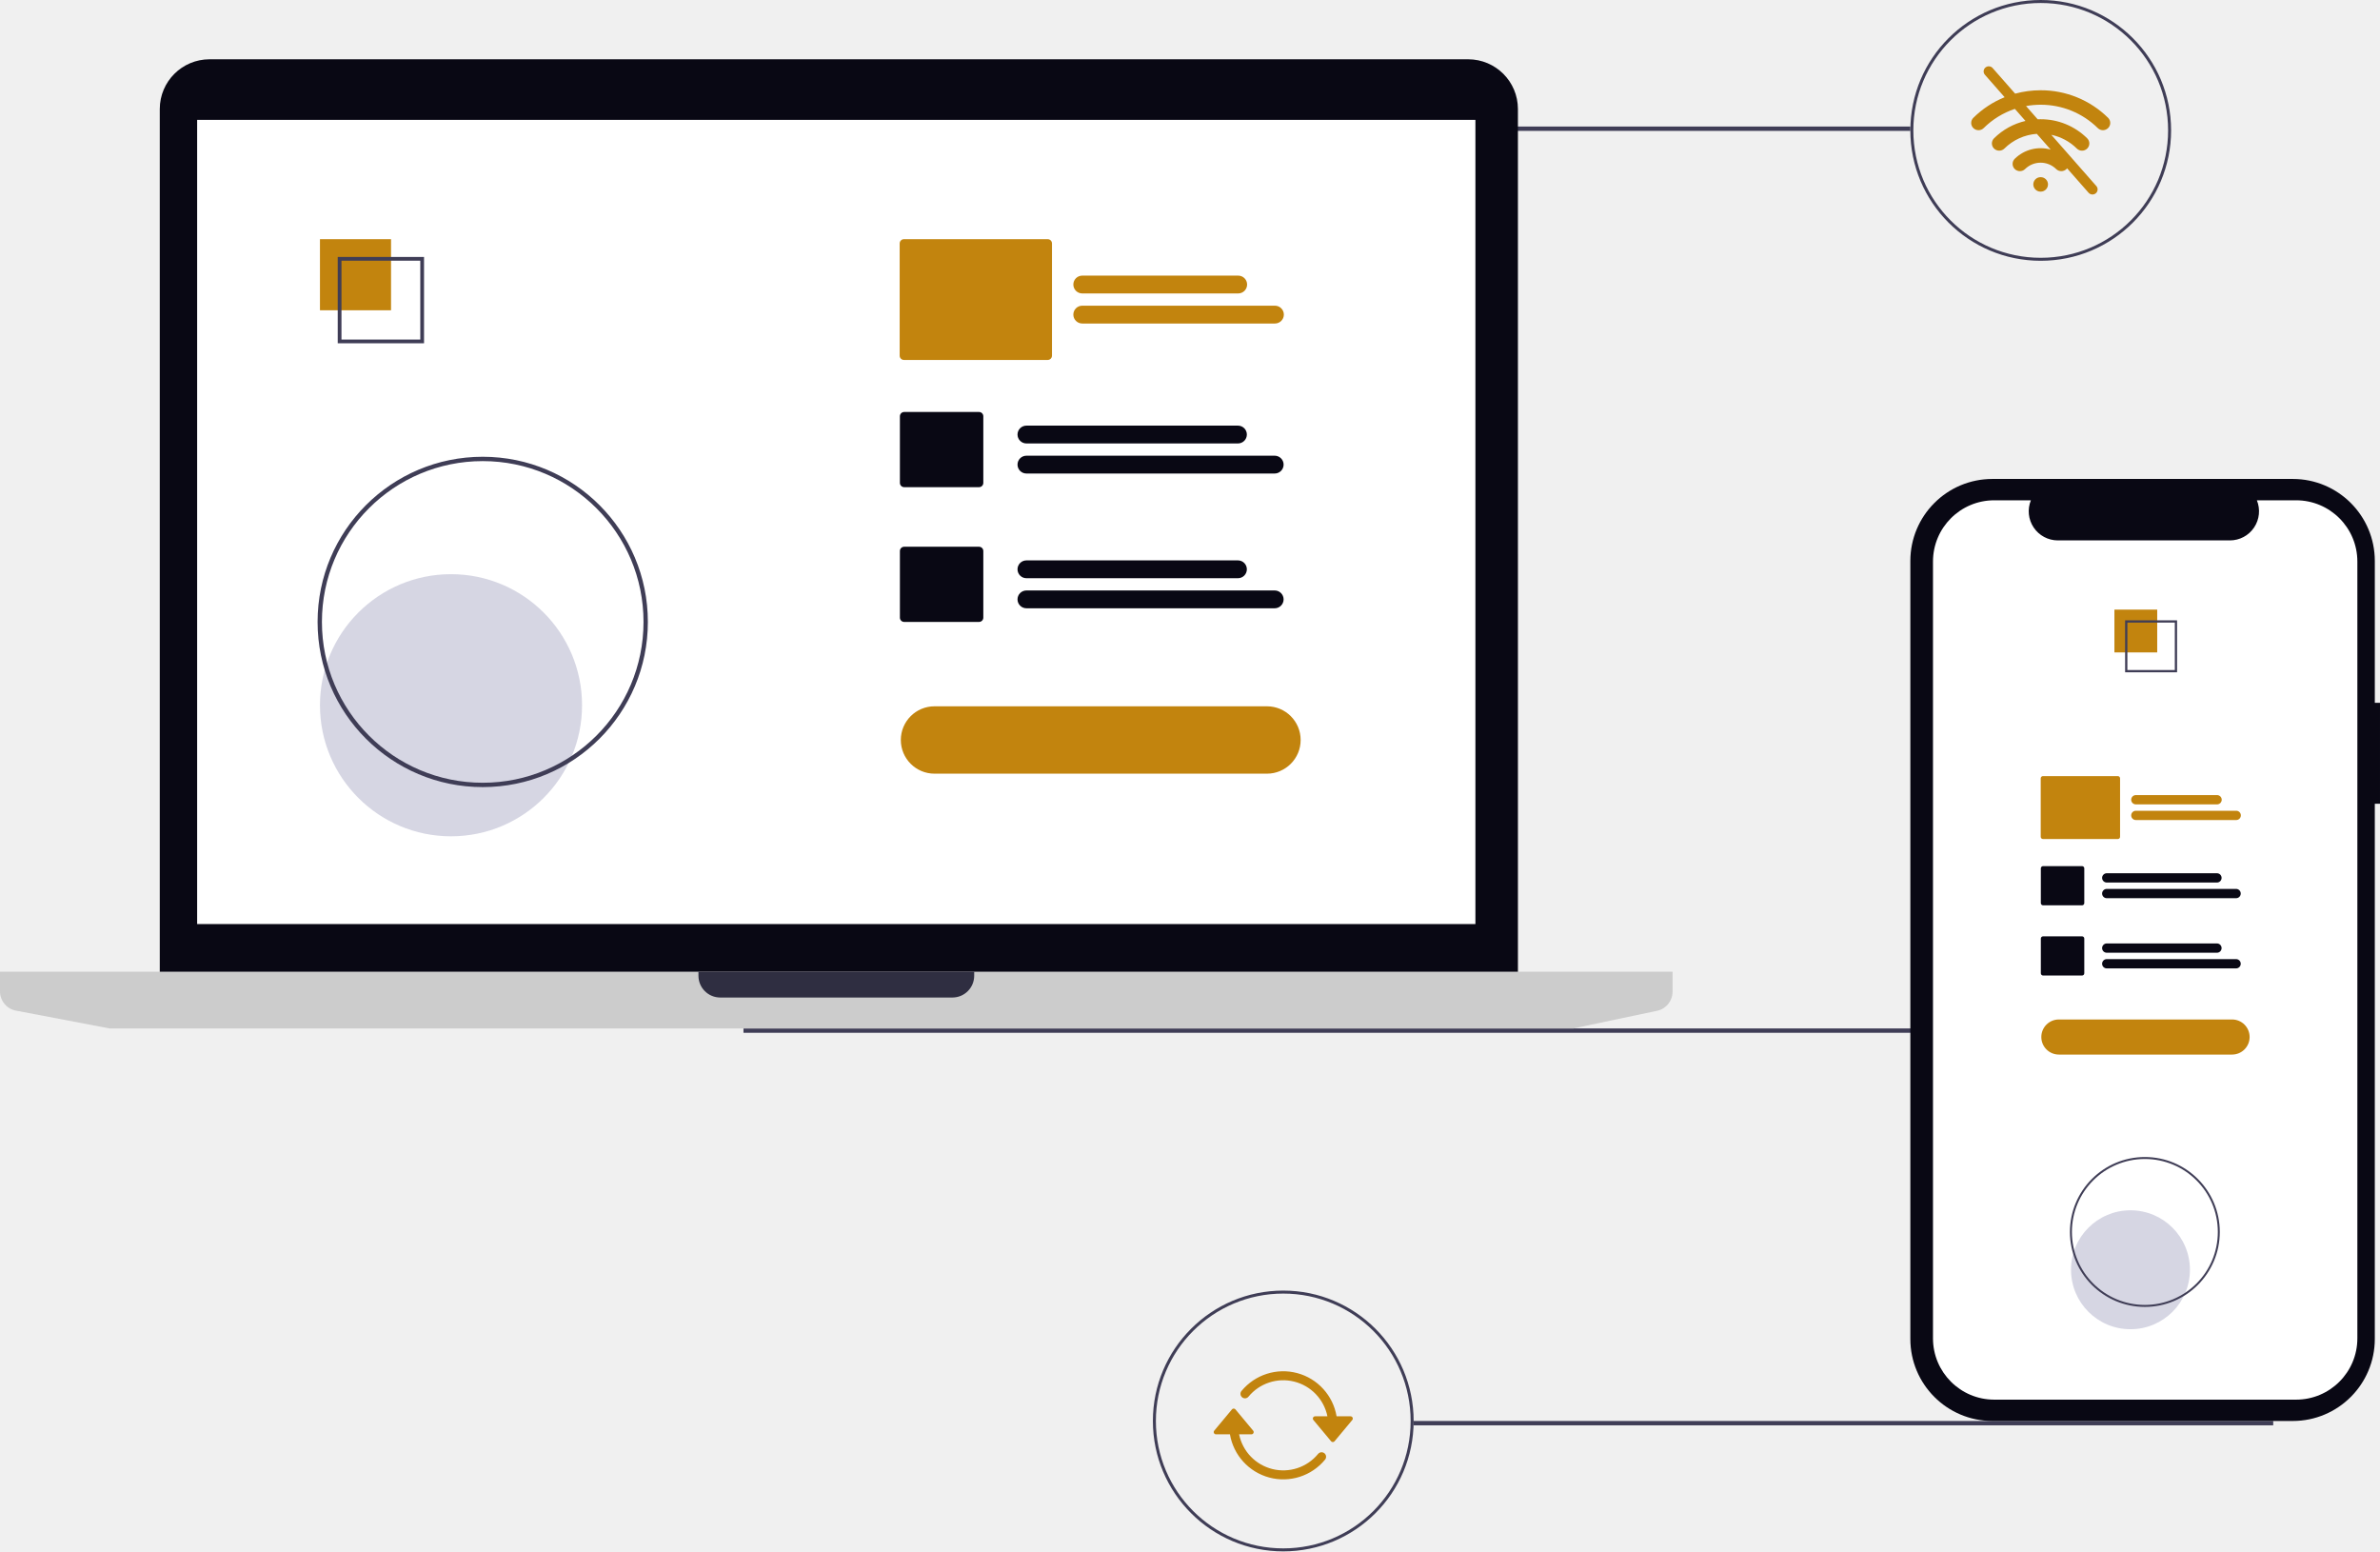
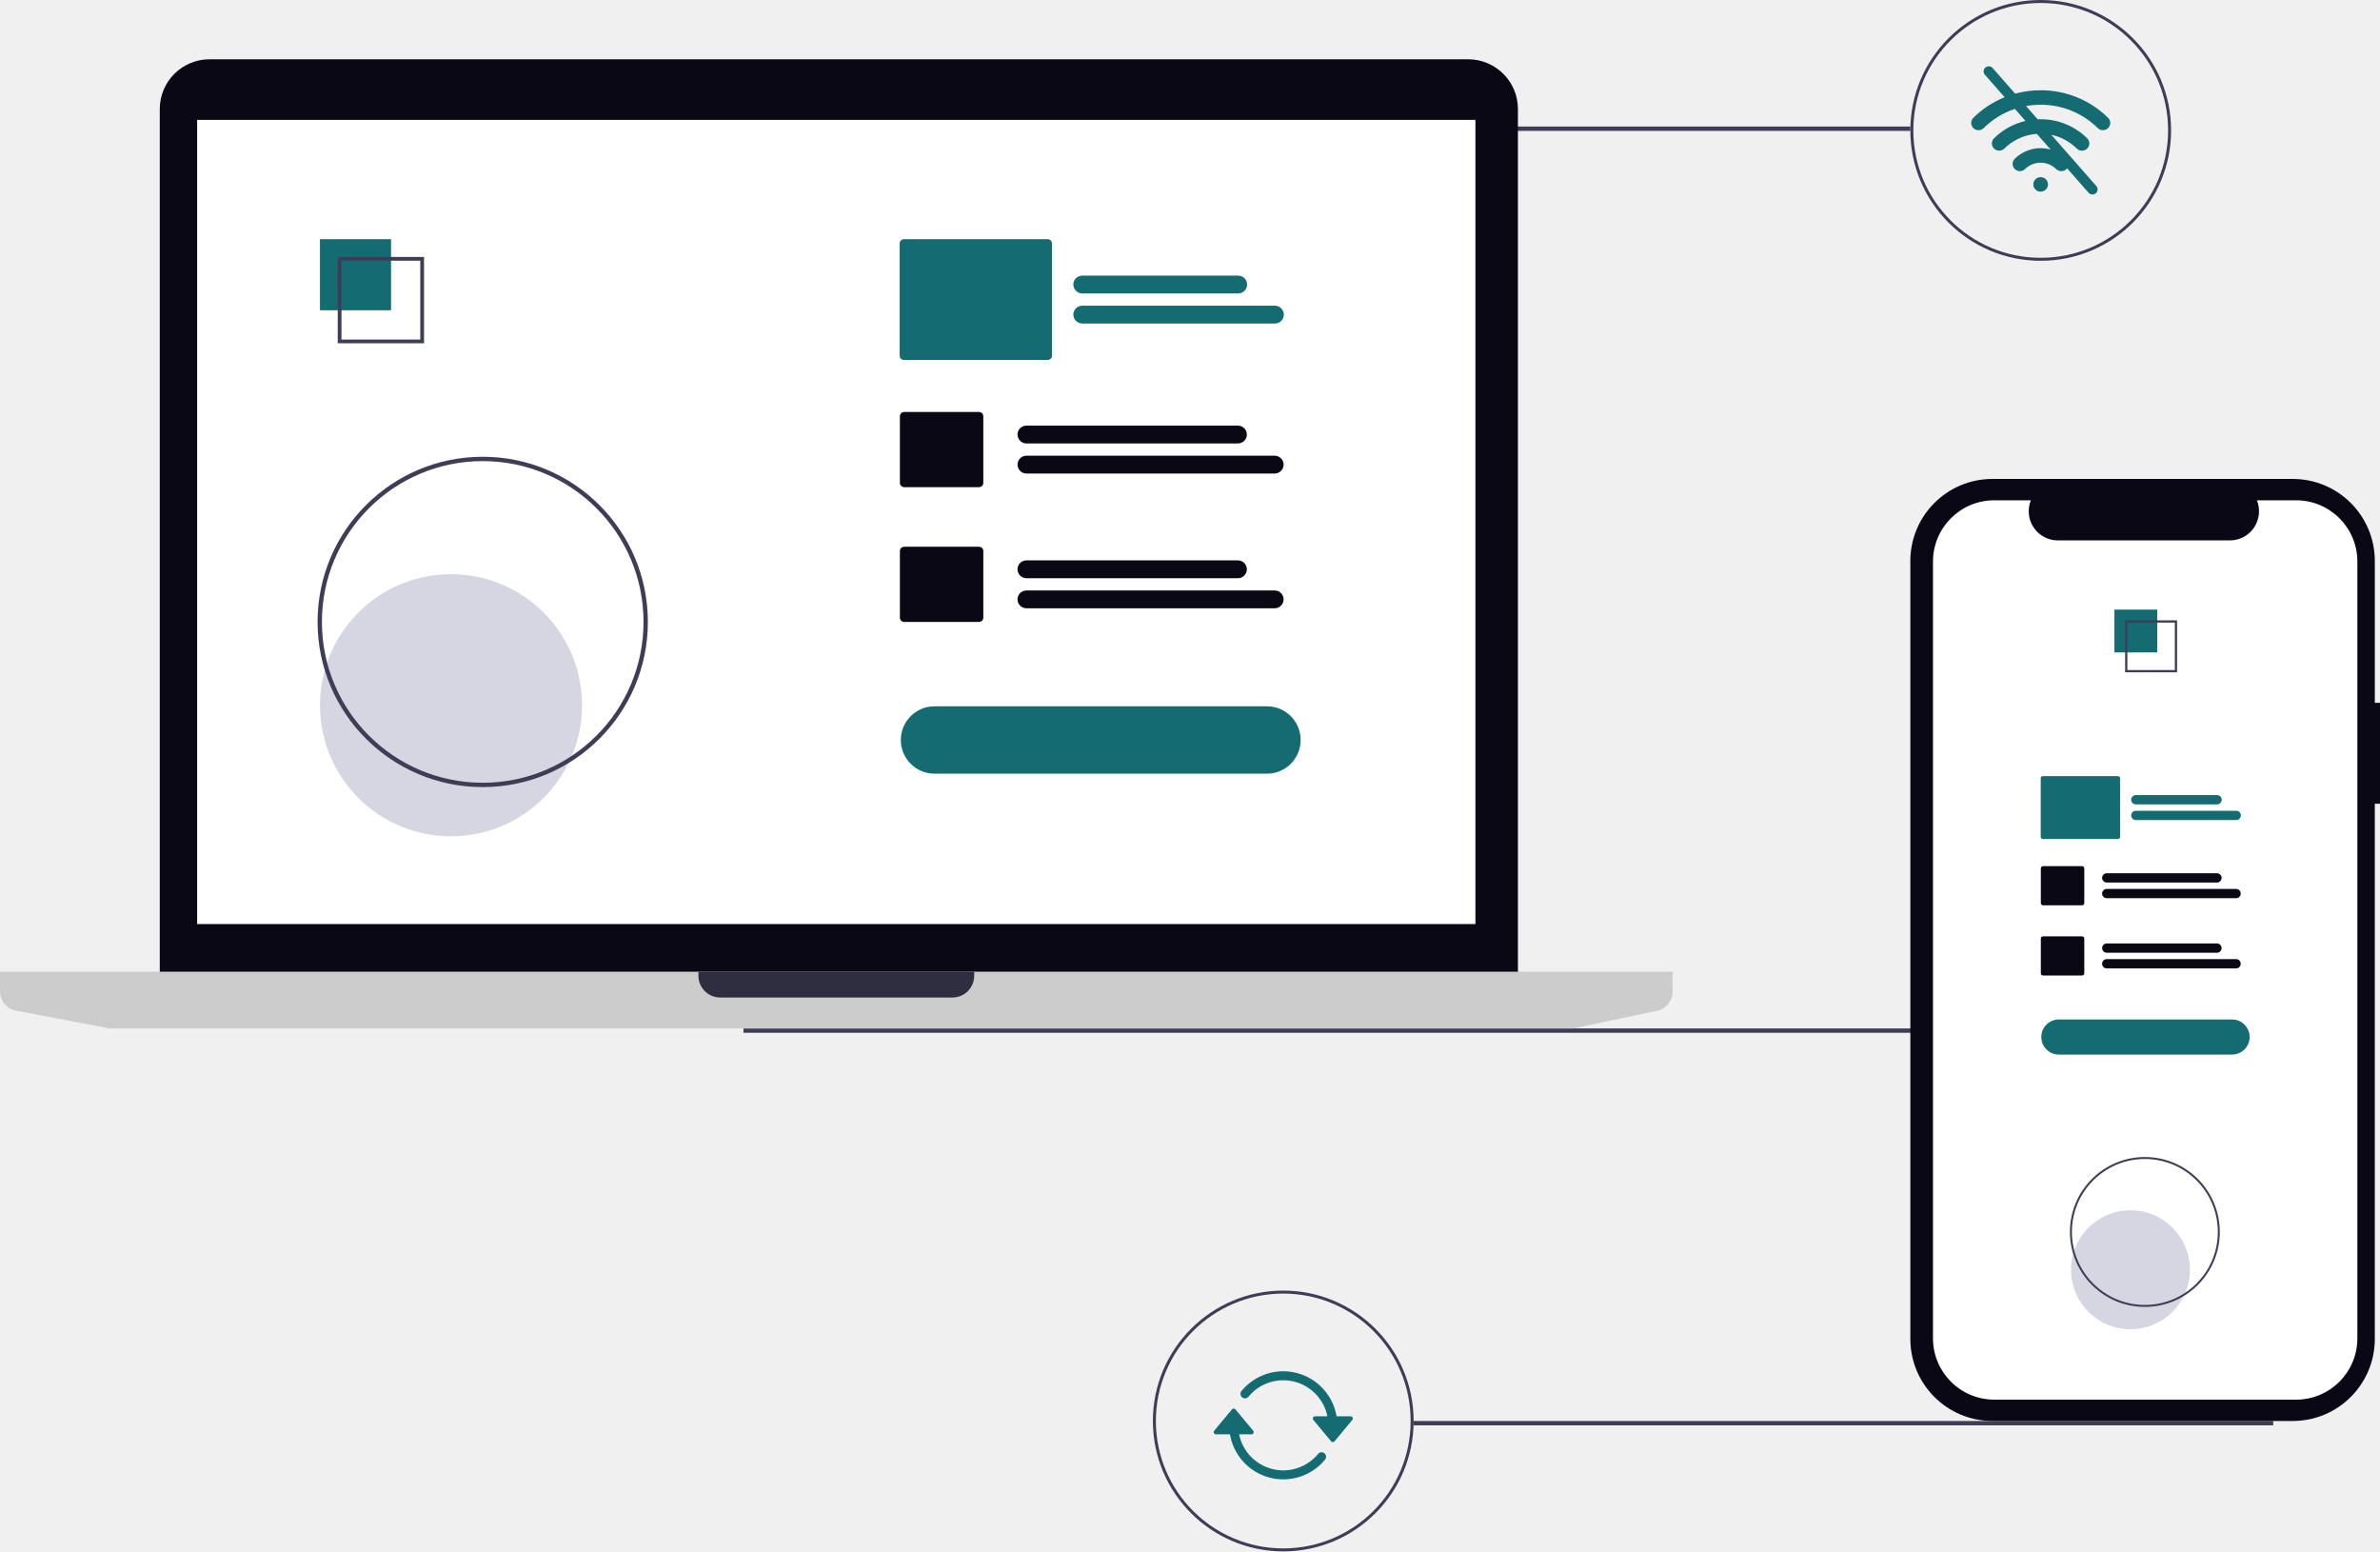
<svg xmlns="http://www.w3.org/2000/svg" width="1095.29" height="713.842" viewBox="0 0 1095.29 713.842" role="img" artist="Katerina Limpitsouni" source="https://undraw.co/">
  <g transform="translate(-352.434 -211.319)">
    <rect width="733" height="2" transform="translate(694.586 684.543)" fill="#3f3d56" />
    <rect width="255" height="2" transform="translate(976.586 269.543)" fill="#3f3d56" />
    <rect width="395.585" height="2" transform="translate(1003 865.161)" fill="#3f3d56" />
    <path d="M323.586,723.272a60,60,0,1,1,60-60,60,60,0,0,1-60,60Zm0-118.621a58.621,58.621,0,1,0,58.621,58.621A58.621,58.621,0,0,0,323.586,604.651Z" transform="translate(619.414 201.89)" fill="#3f3d56" />
    <g transform="translate(-5082.415 7158.755)">
      <g transform="translate(6314 -6727.055)">
        <path d="M482.508,182.2h-2.384V116.959A37.759,37.759,0,0,0,442.365,79.2H304.129a37.759,37.759,0,0,0-37.759,37.759V474.9a37.759,37.759,0,0,0,37.759,37.759H442.361A37.759,37.759,0,0,0,480.12,474.9V228.647h2.387Z" transform="translate(-266.37 -79.2)" fill="#090814" />
        <path d="M450.957,95.685H432.914a13.4,13.4,0,0,1-12.4,18.458h-79.2a13.4,13.4,0,0,1-12.4-18.458H312.059a28.2,28.2,0,0,0-28.2,28.2V481.309a28.2,28.2,0,0,0,28.2,28.2h138.9a28.2,28.2,0,0,0,28.2-28.2V123.884a28.2,28.2,0,0,0-28.195-28.2Z" transform="translate(-273.438 -85.864)" fill="#fff" />
      </g>
      <g transform="translate(6387.447 -6415.052)">
        <ellipse cx="27.363" cy="27.363" rx="27.363" ry="27.363" transform="translate(0.497 24.514)" fill="#d6d6e3" />
        <path d="M152.069,394.239a34.484,34.484,0,1,1,34.483-34.483A34.483,34.483,0,0,1,152.069,394.239Zm0-68.06a33.576,33.576,0,1,0,33.576,33.576,33.576,33.576,0,0,0-33.576-33.576Z" transform="translate(-117.586 -325.272)" fill="#3f3d56" />
      </g>
      <g transform="translate(6407.917 -6666.928)">
-         <rect width="19.693" height="19.692" transform="translate(0)" fill="#C2840E" />
+         <rect width="19.693" height="19.692" transform="translate(0)" fill="#146B72" />
        <path d="M675.367,209.7H651.455V185.785h23.912Zm-22.873-1.04h21.833V186.825H652.495Z" transform="translate(-646.532 -180.862)" fill="#3f3d56" />
      </g>
      <path d="M661.538,453.959H610.821a2.136,2.136,0,0,1,0-4.272h50.718a2.136,2.136,0,0,1,0,4.272Z" transform="translate(5793.568 -6995.313)" fill="#090814" />
      <path d="M670.349,481.007H610.821a2.136,2.136,0,0,1,0-4.272h59.528a2.136,2.136,0,0,1,0,4.272Z" transform="translate(5793.568 -7015.153)" fill="#090814" />
      <path d="M661.538,575.172H610.821a2.136,2.136,0,0,1,0-4.272h50.718a2.136,2.136,0,0,1,0,4.272Z" transform="translate(5793.568 -7084.222)" fill="#090814" />
      <path d="M670.348,602.22H610.821a2.136,2.136,0,0,1,0-4.272h59.528a2.136,2.136,0,1,1,0,4.272Z" transform="translate(5793.568 -7104.061)" fill="#090814" />
      <path d="M521.854,455.434H503.906a1.025,1.025,0,0,1-1.024-1.024V438.433a1.025,1.025,0,0,1,1.024-1.024h17.948a1.025,1.025,0,0,1,1.024,1.024V454.41A1.025,1.025,0,0,1,521.854,455.434Z" transform="translate(5871.174 -6986.308)" fill="#090814" />
      <path d="M521.854,576.647H503.906a1.025,1.025,0,0,1-1.024-1.024V559.646a1.025,1.025,0,0,1,1.024-1.024h17.948a1.025,1.025,0,0,1,1.024,1.024v15.977A1.025,1.025,0,0,1,521.854,576.647Z" transform="translate(5871.174 -7075.216)" fill="#090814" />
-       <path d="M698.424,319.025H661.032a2.136,2.136,0,0,1,0-4.272h37.392a2.136,2.136,0,0,1,0,4.272Z" transform="translate(5756.739 -6896.34)" fill="#C2840E" />
-       <path d="M707.234,346.072h-46.2a2.136,2.136,0,1,1,0-4.272h46.2a2.136,2.136,0,1,1,0,4.272Z" transform="translate(5756.739 -6916.18)" fill="#C2840E" />
-       <path d="M538.167,310.926H503.695a1.025,1.025,0,0,1-1.024-1.024V283a1.025,1.025,0,0,1,1.024-1.024h34.472A1.025,1.025,0,0,1,539.191,283v26.9A1.025,1.025,0,0,1,538.167,310.926Z" transform="translate(5871.329 -6872.298)" fill="#C2840E" />
-       <rect width="95.863" height="16.151" rx="8.075" transform="translate(6374.276 -6478.343)" fill="#C2840E" />
+       <path d="M698.424,319.025H661.032a2.136,2.136,0,0,1,0-4.272h37.392a2.136,2.136,0,0,1,0,4.272Z" transform="translate(5756.739 -6896.34)" fill="#146B72" />
+       <path d="M707.234,346.072h-46.2a2.136,2.136,0,1,1,0-4.272h46.2a2.136,2.136,0,1,1,0,4.272Z" transform="translate(5756.739 -6916.18)" fill="#146B72" />
+       <path d="M538.167,310.926H503.695a1.025,1.025,0,0,1-1.024-1.024V283a1.025,1.025,0,0,1,1.024-1.024h34.472A1.025,1.025,0,0,1,539.191,283v26.9A1.025,1.025,0,0,1,538.167,310.926Z" transform="translate(5871.329 -6872.298)" fill="#146B72" />
+       <rect width="95.863" height="16.151" rx="8.075" transform="translate(6374.276 -6478.343)" fill="#146B72" />
    </g>
    <g transform="translate(-5085 7223.312)">
      <path d="M902.469,491H277.44V82.152A22.894,22.894,0,0,1,300.306,59.29H879.6a22.893,22.893,0,0,1,22.866,22.862Z" transform="translate(5233.525 -7044)" fill="#090814" />
      <rect width="588.262" height="370.036" transform="translate(5528.163 -6956.839)" fill="#fff" />
      <path d="M939.561,439.385H265.846l-43.124-8.208a8.969,8.969,0,0,1-7.282-8.8v-9.1H985.163v9.226a8.994,8.994,0,0,1-7.119,8.765l-38.482,8.1Z" transform="translate(5221.994 -6978.154)" fill="#ccc" />
      <path d="M603.33,425.151H496.459a10.019,10.019,0,0,1-10-10V413.29h126.9v1.856a10.019,10.019,0,0,1-10.005,10.005Z" transform="translate(5272.406 -6978.152)" fill="#2f2e41" />
      <circle cx="60.307" cy="60.307" r="60.307" transform="translate(5584.682 -6747.794)" fill="#d6d6e3" />
      <path d="M193.586,477.272a76,76,0,1,1,76-76,76,76,0,0,1-76,76Zm0-150a74,74,0,1,0,74,74,74,74,0,0,0-74-74Z" transform="translate(5466 -7127.093)" fill="#3f3d56" />
      <path d="M710.132,457.886H612.784a4.1,4.1,0,0,1,0-8.2h97.348a4.1,4.1,0,1,1,0,8.2Z" transform="translate(5297.015 -7265.832)" fill="#090814" />
      <path d="M727.043,484.934H612.784a4.1,4.1,0,0,1,0-8.2H727.043a4.1,4.1,0,0,1,0,8.2Z" transform="translate(5297.015 -7279.043)" fill="#090814" />
      <path d="M710.132,579.1H612.784a4.1,4.1,0,0,1,0-8.2h97.348a4.1,4.1,0,0,1,0,8.2Z" transform="translate(5297.015 -7325.039)" fill="#090814" />
      <path d="M727.043,606.148H612.784a4.1,4.1,0,1,1,0-8.2H727.043a4.1,4.1,0,1,1,0,8.2Z" transform="translate(5297.015 -7338.25)" fill="#090814" />
      <path d="M539.3,472.006H504.847a1.968,1.968,0,0,1-1.966-1.966V439.375a1.968,1.968,0,0,1,1.966-1.966H539.3a1.968,1.968,0,0,1,1.966,1.966V470.04A1.968,1.968,0,0,1,539.3,472.006Z" transform="translate(5348.695 -7259.834)" fill="#090814" />
      <path d="M539.3,593.22H504.847a1.968,1.968,0,0,1-1.966-1.966V560.588a1.968,1.968,0,0,1,1.966-1.966H539.3a1.968,1.968,0,0,1,1.966,1.966v30.666A1.968,1.968,0,0,1,539.3,593.22Z" transform="translate(5348.695 -7319.041)" fill="#090814" />
-       <path d="M734.766,322.952H663a4.1,4.1,0,0,1,0-8.2h71.771a4.1,4.1,0,0,1,0,8.2Z" transform="translate(5272.49 -7199.922)" fill="#C2840E" />
-       <path d="M751.677,350H663a4.1,4.1,0,0,1,0-8.2h88.681a4.1,4.1,0,0,1,0,8.2Z" transform="translate(5272.49 -7213.134)" fill="#C2840E" />
-       <path d="M570.8,337.545H504.636a1.968,1.968,0,0,1-1.966-1.966V283.94a1.968,1.968,0,0,1,1.966-1.966H570.8a1.968,1.968,0,0,1,1.966,1.966v51.639A1.968,1.968,0,0,1,570.8,337.545Z" transform="translate(5348.799 -7183.912)" fill="#C2840E" />
-       <rect width="184" height="31" rx="15.5" transform="translate(5852 -6687)" fill="#C2840E" />
-       <rect width="32.71" height="32.71" transform="translate(5584.682 -6901.938)" fill="#C2840E" />
+       <path d="M734.766,322.952H663a4.1,4.1,0,0,1,0-8.2h71.771a4.1,4.1,0,0,1,0,8.2Z" transform="translate(5272.49 -7199.922)" fill="#146B72" />
+       <path d="M751.677,350H663a4.1,4.1,0,0,1,0-8.2h88.681a4.1,4.1,0,0,1,0,8.2Z" transform="translate(5272.49 -7213.134)" fill="#146B72" />
+       <path d="M570.8,337.545H504.636a1.968,1.968,0,0,1-1.966-1.966V283.94a1.968,1.968,0,0,1,1.966-1.966H570.8a1.968,1.968,0,0,1,1.966,1.966v51.639A1.968,1.968,0,0,1,570.8,337.545Z" transform="translate(5348.799 -7183.912)" fill="#146B72" />
+       <rect width="184" height="31" rx="15.5" transform="translate(5852 -6687)" fill="#146B72" />
+       <rect width="32.71" height="32.71" transform="translate(5584.682 -6901.938)" fill="#146B72" />
      <path d="M691.174,225.5h-39.72V185.785h39.72Zm-37.993-1.727h36.266V187.512H653.182Z" transform="translate(4941.404 -7079.545)" fill="#3f3d56" />
    </g>
    <path d="M323.586,723.272a60,60,0,1,1,60-60,60,60,0,0,1-60,60Zm0-118.621a58.621,58.621,0,1,0,58.621,58.621A58.621,58.621,0,0,0,323.586,604.651Z" transform="translate(968 -391.953)" fill="#3f3d56" />
-     <path d="M-3365.984,7057.458l-9.87-11.228a3.479,3.479,0,0,1-.286.321,3.385,3.385,0,0,1-2.385.979,3.4,3.4,0,0,1-2.379-.973,10.2,10.2,0,0,0-14.29,0,3.4,3.4,0,0,1-4.764-.006,3.3,3.3,0,0,1,0-4.711,17,17,0,0,1,16.526-4.234l-6.366-7.243a23.485,23.485,0,0,0-14.923,6.767,3.4,3.4,0,0,1-4.763,0,3.3,3.3,0,0,1,0-4.711,30.193,30.193,0,0,1,14.469-7.991l-4.878-5.551a36.94,36.94,0,0,0-14.355,8.831,3.374,3.374,0,0,1-2.384.98,3.377,3.377,0,0,1-2.38-.98,3.3,3.3,0,0,1,0-4.712,43.777,43.777,0,0,1,14.4-9.489l-9.082-10.334a2.331,2.331,0,0,1,.231-3.31,2.387,2.387,0,0,1,3.346.235l10.351,11.774a44.522,44.522,0,0,1,11.729-1.56,44.012,44.012,0,0,1,31.049,12.679,3.306,3.306,0,0,1,.011,4.709,3.39,3.39,0,0,1-4.763.012,37.309,37.309,0,0,0-26.3-10.743,37.986,37.986,0,0,0-6.722.6l5.359,6.1q.673-.029,1.351-.029a30.3,30.3,0,0,1,21.439,8.783,3.3,3.3,0,0,1,0,4.711,3.373,3.373,0,0,1-2.378.974,3.379,3.379,0,0,1-2.385-.974,23.465,23.465,0,0,0-11.749-6.323l20.725,23.576a2.331,2.331,0,0,1-.231,3.31,2.382,2.382,0,0,1-1.555.574A2.379,2.379,0,0,1-3365.984,7057.458Zm-22.068-.5a3.351,3.351,0,0,1-3.364-3.332,3.348,3.348,0,0,1,3.364-3.333h.036a3.349,3.349,0,0,1,3.37,3.333,3.352,3.352,0,0,1-3.37,3.332Z" transform="translate(4679.585 -6757.459)" fill="#C2840E" />
+     <path d="M-3365.984,7057.458l-9.87-11.228a3.479,3.479,0,0,1-.286.321,3.385,3.385,0,0,1-2.385.979,3.4,3.4,0,0,1-2.379-.973,10.2,10.2,0,0,0-14.29,0,3.4,3.4,0,0,1-4.764-.006,3.3,3.3,0,0,1,0-4.711,17,17,0,0,1,16.526-4.234l-6.366-7.243a23.485,23.485,0,0,0-14.923,6.767,3.4,3.4,0,0,1-4.763,0,3.3,3.3,0,0,1,0-4.711,30.193,30.193,0,0,1,14.469-7.991l-4.878-5.551a36.94,36.94,0,0,0-14.355,8.831,3.374,3.374,0,0,1-2.384.98,3.377,3.377,0,0,1-2.38-.98,3.3,3.3,0,0,1,0-4.712,43.777,43.777,0,0,1,14.4-9.489l-9.082-10.334a2.331,2.331,0,0,1,.231-3.31,2.387,2.387,0,0,1,3.346.235l10.351,11.774a44.522,44.522,0,0,1,11.729-1.56,44.012,44.012,0,0,1,31.049,12.679,3.306,3.306,0,0,1,.011,4.709,3.39,3.39,0,0,1-4.763.012,37.309,37.309,0,0,0-26.3-10.743,37.986,37.986,0,0,0-6.722.6l5.359,6.1q.673-.029,1.351-.029a30.3,30.3,0,0,1,21.439,8.783,3.3,3.3,0,0,1,0,4.711,3.373,3.373,0,0,1-2.378.974,3.379,3.379,0,0,1-2.385-.974,23.465,23.465,0,0,0-11.749-6.323l20.725,23.576a2.331,2.331,0,0,1-.231,3.31,2.382,2.382,0,0,1-1.555.574A2.379,2.379,0,0,1-3365.984,7057.458Zm-22.068-.5a3.351,3.351,0,0,1-3.364-3.332,3.348,3.348,0,0,1,3.364-3.333h.036a3.349,3.349,0,0,1,3.37,3.333,3.352,3.352,0,0,1-3.37,3.332Z" transform="translate(4679.585 -6757.459)" fill="#146B72" />
    <g transform="translate(630.386 559.557)">
-       <path d="M351.5,303.457h-6.424a24.892,24.892,0,0,0-43.733-11.687q-.045.051-.086.1a2.074,2.074,0,0,0,3.284,2.533,20.74,20.74,0,0,1,36.318,9.049h-5.665a1.037,1.037,0,0,0-.8,1.7l8.154,9.788a1.037,1.037,0,0,0,1.592,0l8.154-9.788a1.037,1.037,0,0,0-.8-1.7Z" transform="translate(-7.924 0)" fill="#C2840E" />
-       <path d="M331.518,331.492a2.074,2.074,0,0,0-2.908.375,20.745,20.745,0,0,1-36.318-9.049h5.665a1.037,1.037,0,0,0,.8-1.7L290.6,311.33a1.037,1.037,0,0,0-1.593,0l-8.154,9.788a1.037,1.037,0,0,0,.8,1.7h6.424A24.892,24.892,0,0,0,331.807,334.5q.045-.051.086-.1a2.074,2.074,0,0,0-.375-2.908Z" transform="translate(0 -11.066)" fill="#C2840E" />
+       <path d="M351.5,303.457h-6.424a24.892,24.892,0,0,0-43.733-11.687q-.045.051-.086.1a2.074,2.074,0,0,0,3.284,2.533,20.74,20.74,0,0,1,36.318,9.049h-5.665a1.037,1.037,0,0,0-.8,1.7l8.154,9.788a1.037,1.037,0,0,0,1.592,0l8.154-9.788a1.037,1.037,0,0,0-.8-1.7Z" transform="translate(-7.924 0)" fill="#146B72" />
+       <path d="M331.518,331.492a2.074,2.074,0,0,0-2.908.375,20.745,20.745,0,0,1-36.318-9.049h5.665a1.037,1.037,0,0,0,.8-1.7L290.6,311.33a1.037,1.037,0,0,0-1.593,0l-8.154,9.788a1.037,1.037,0,0,0,.8,1.7h6.424A24.892,24.892,0,0,0,331.807,334.5q.045-.051.086-.1a2.074,2.074,0,0,0-.375-2.908Z" transform="translate(0 -11.066)" fill="#146B72" />
    </g>
  </g>
</svg>
